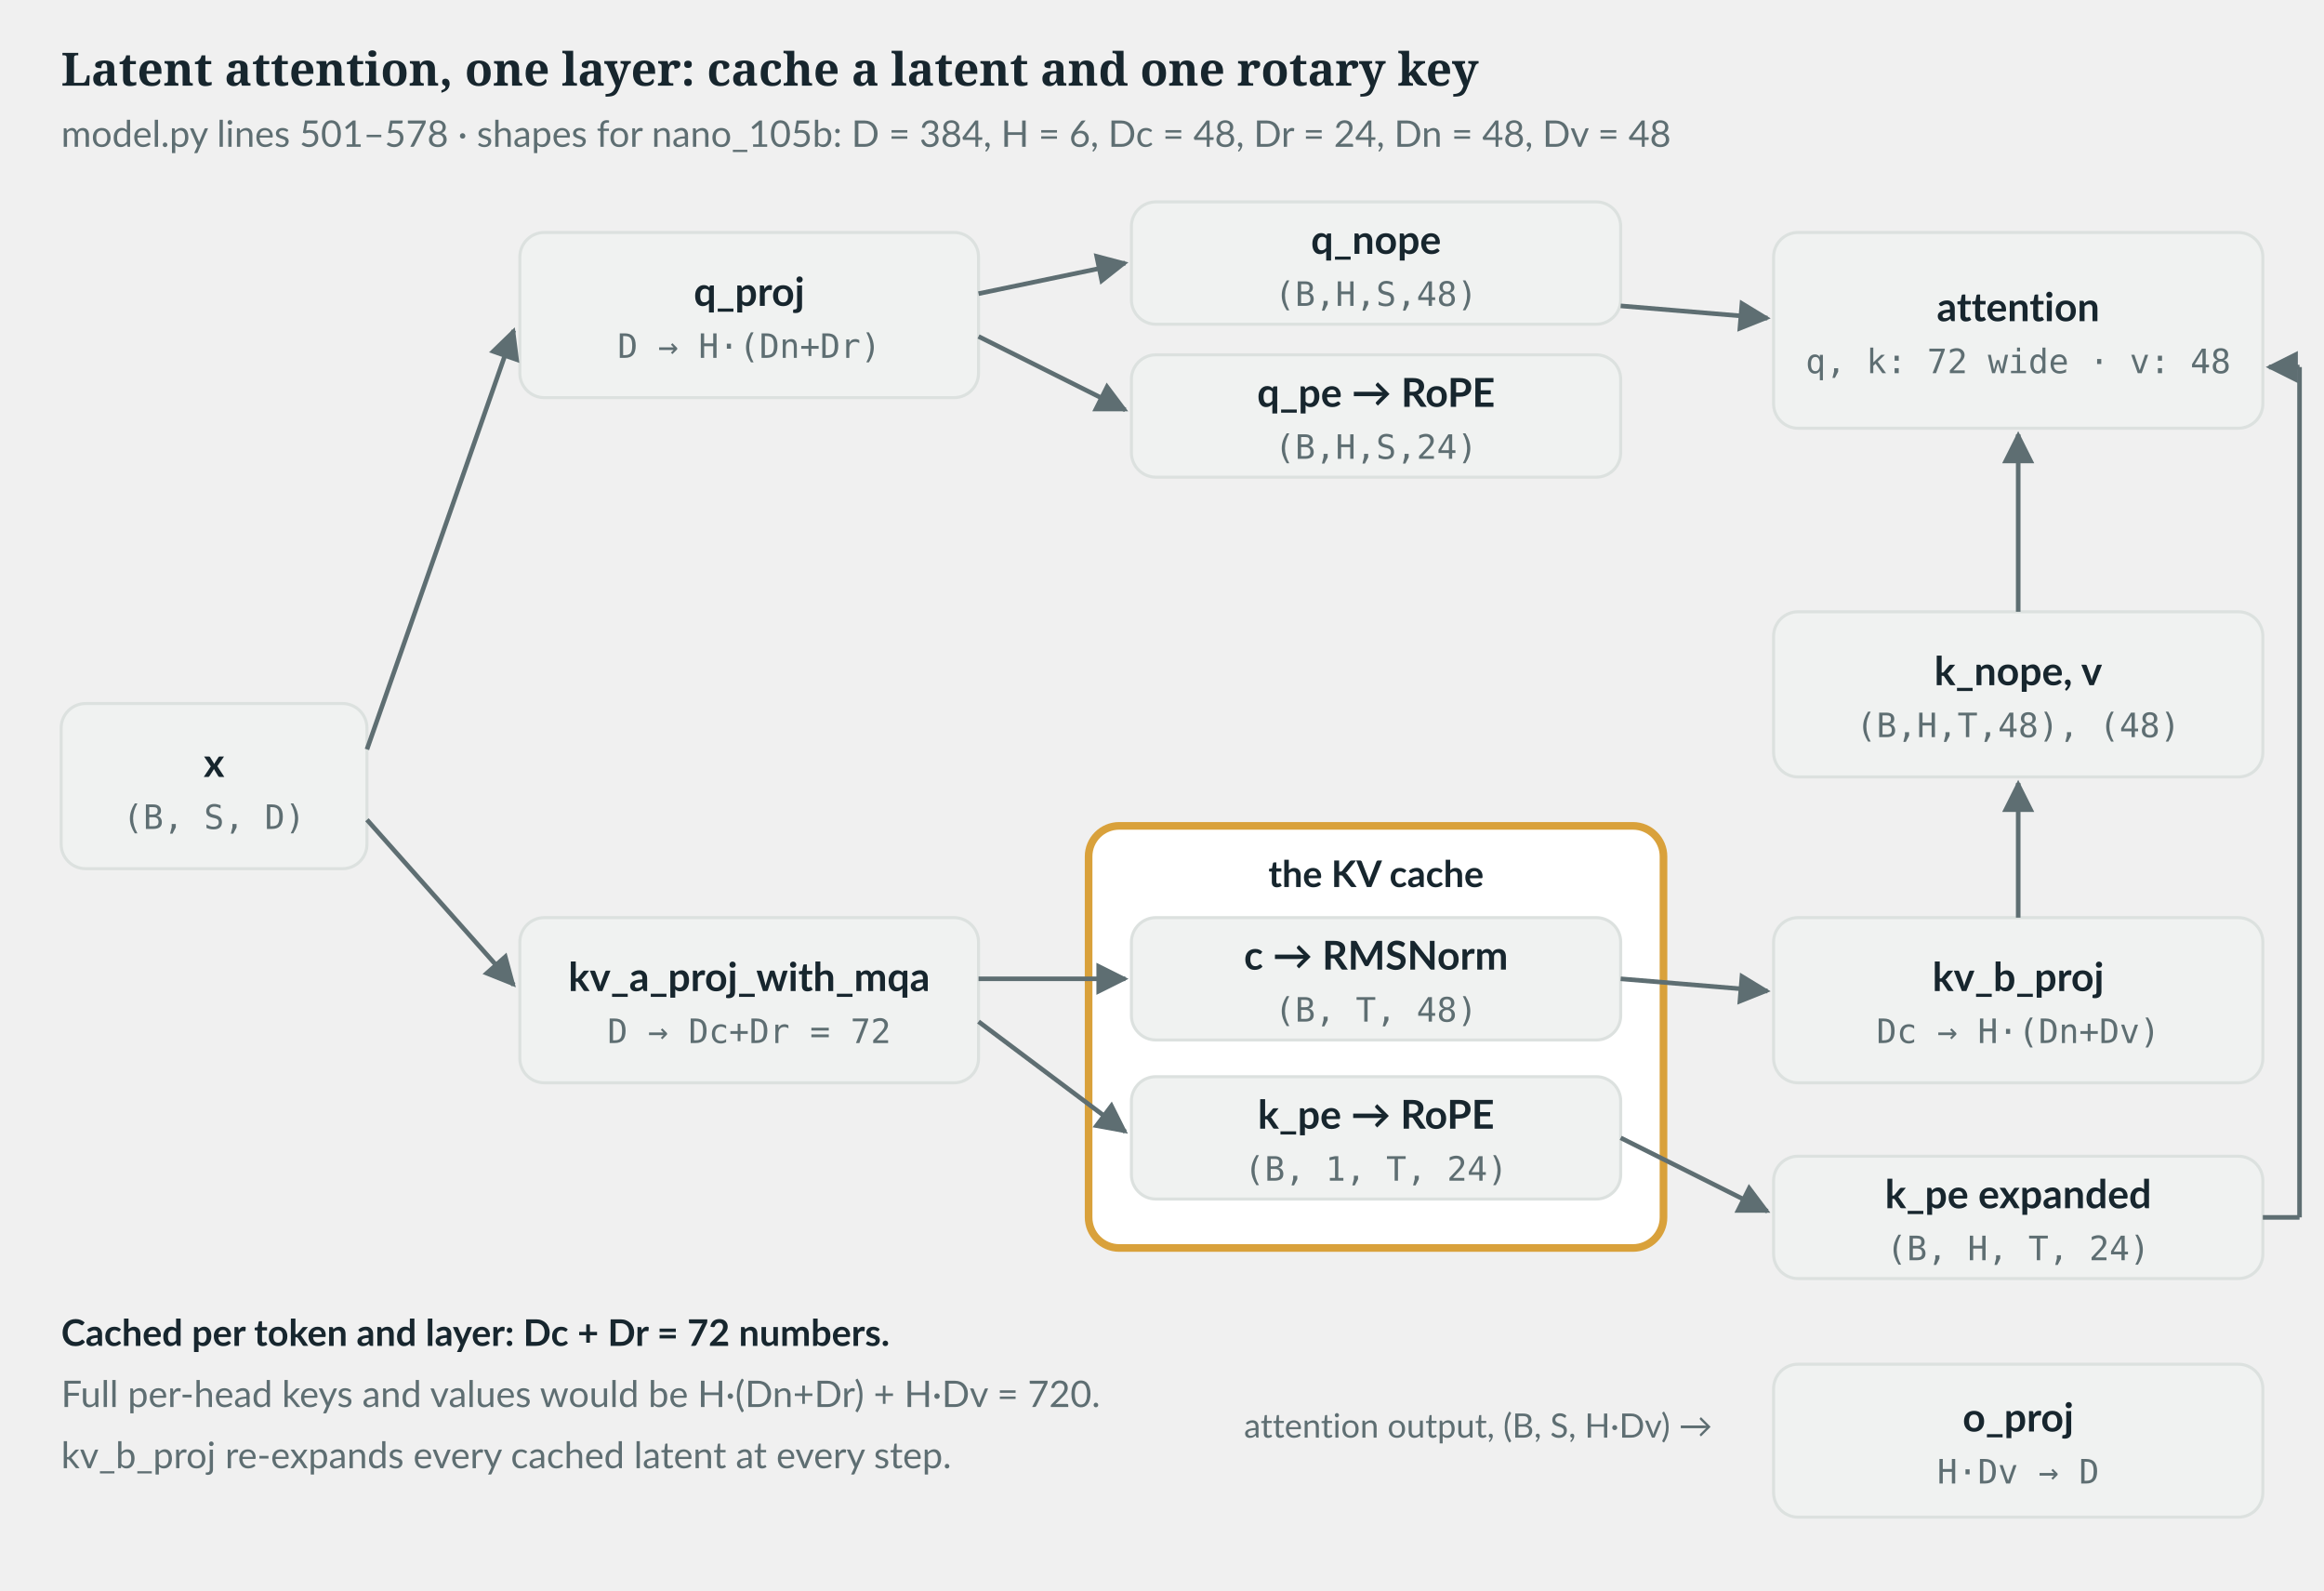
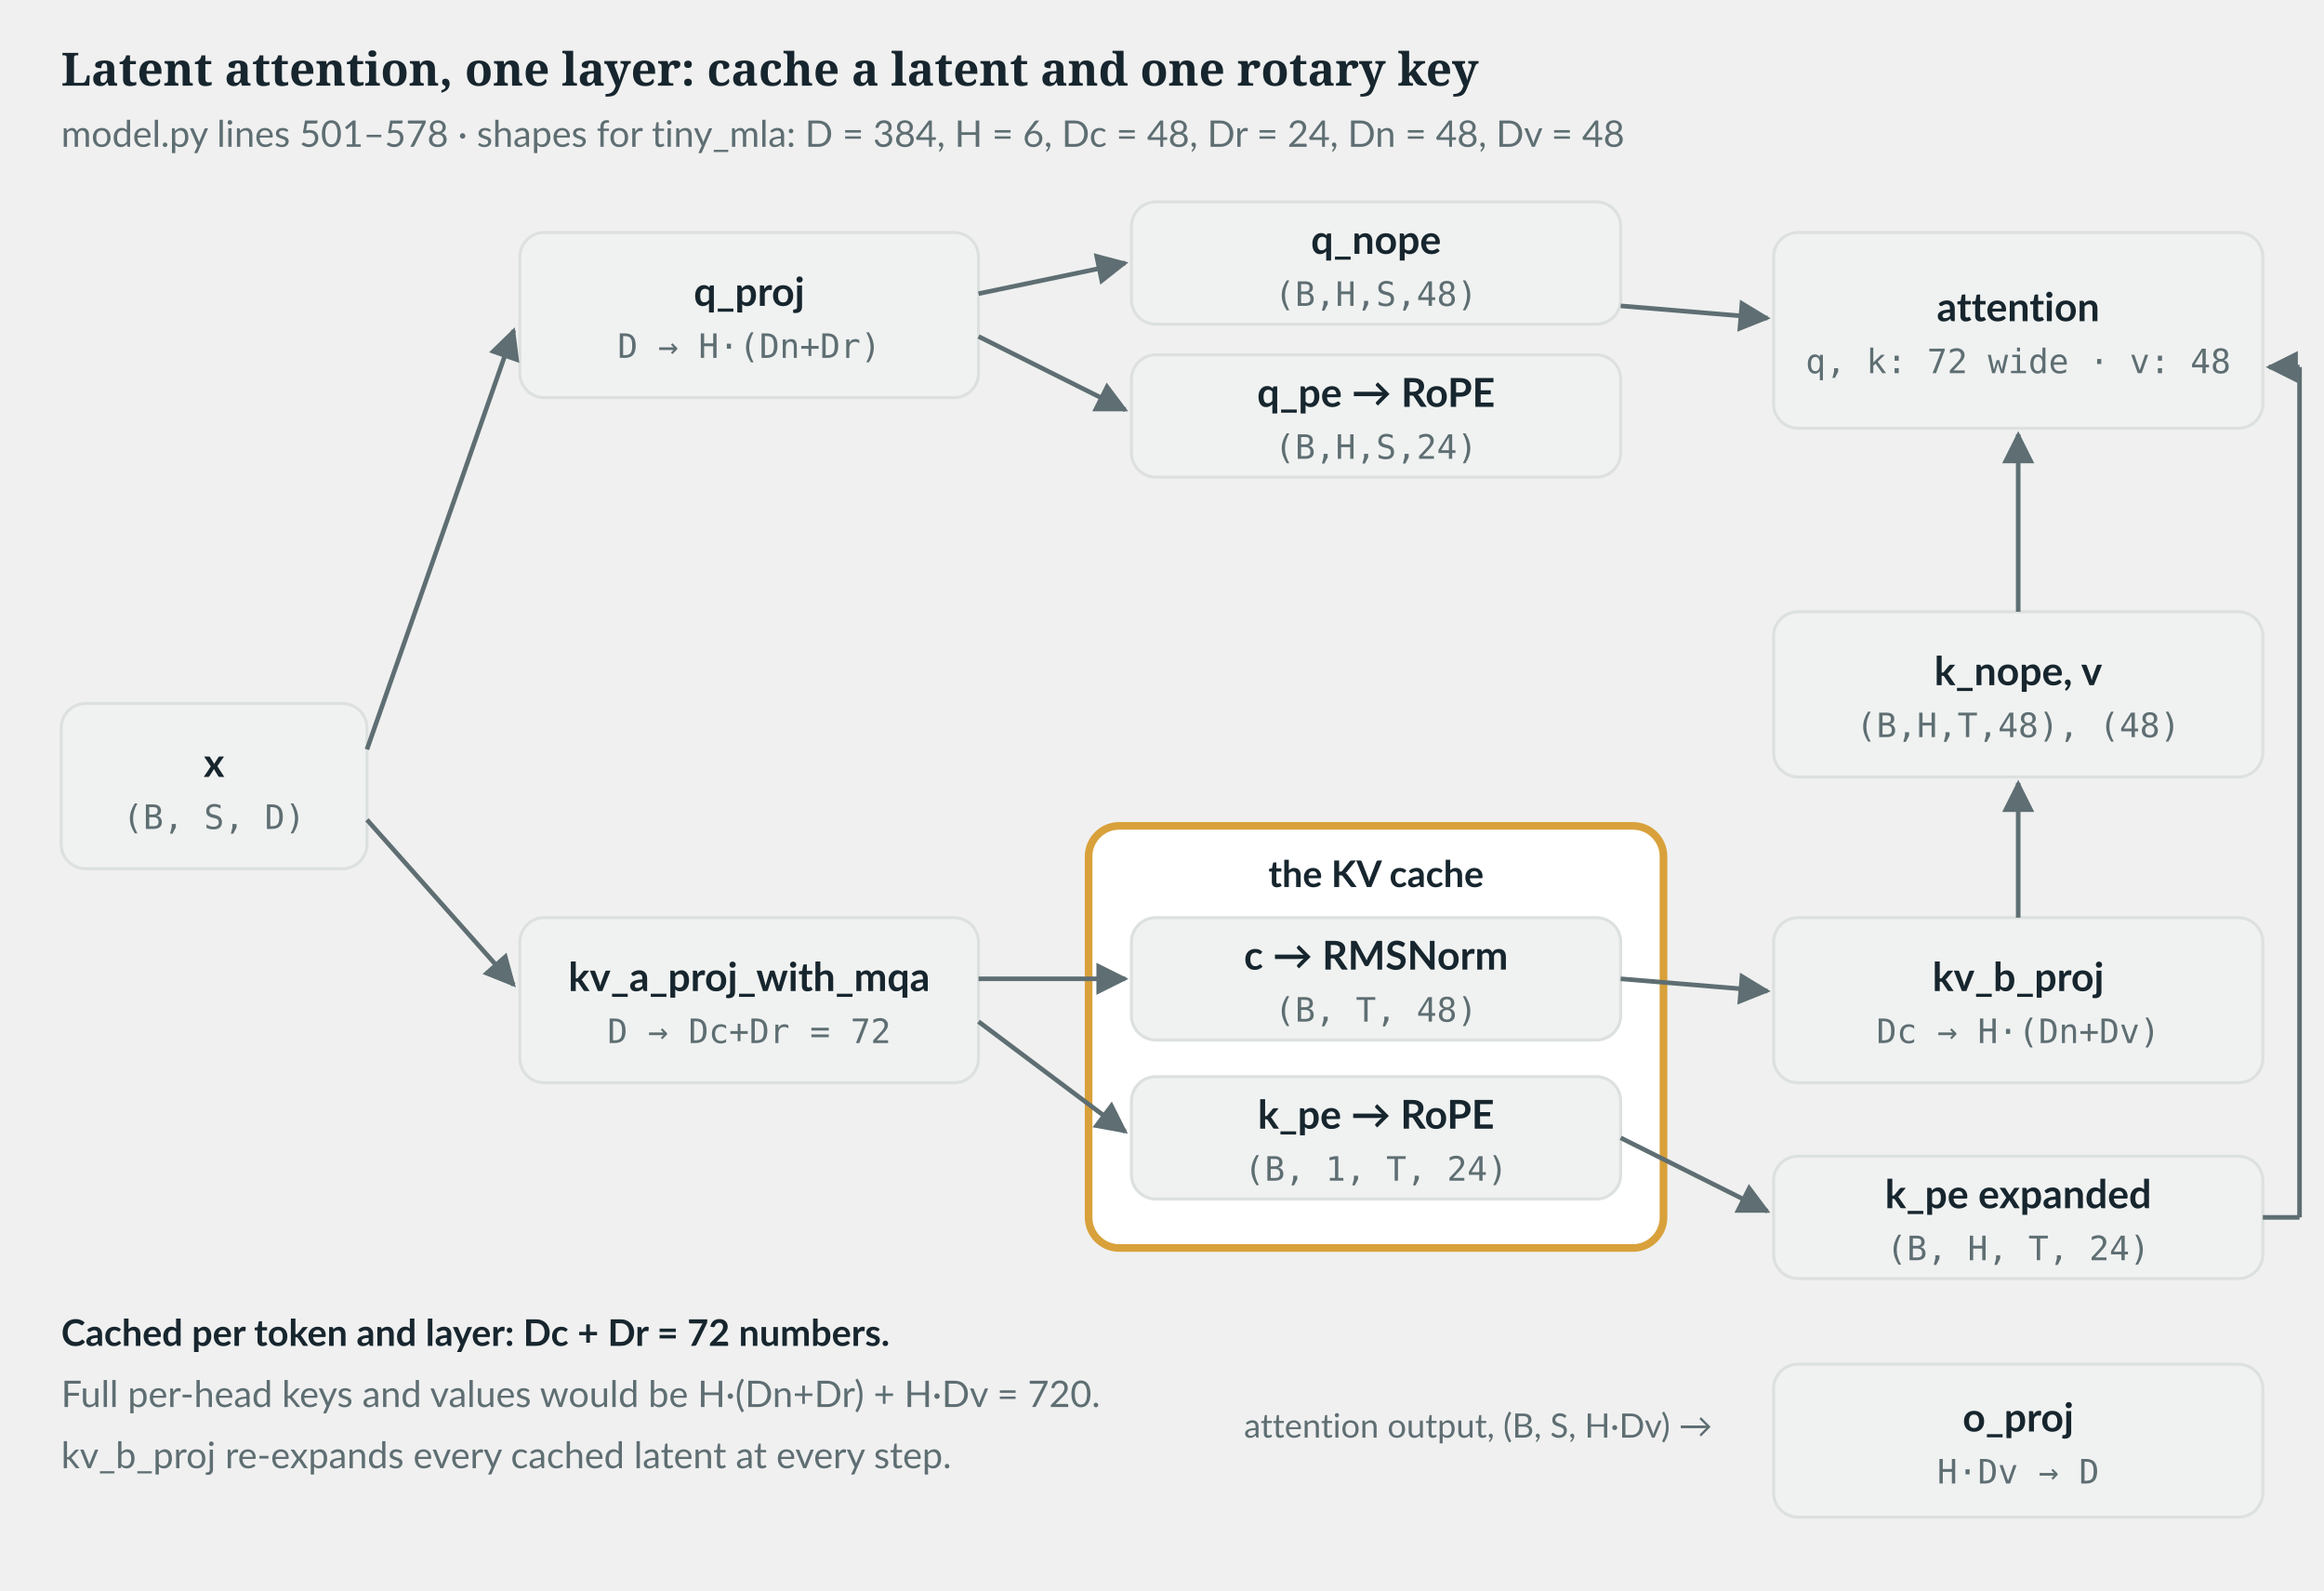
<svg xmlns="http://www.w3.org/2000/svg" viewBox="0 0 760 520" role="img" aria-labelledby="t d" class="figure-svg">
  <defs>
    <pattern id="hatch" width="6" height="6" patternUnits="userSpaceOnUse" patternTransform="rotate(45)">
      <line x1="0" y1="0" x2="0" y2="6" stroke="#DCE1DF" class="f-rule" stroke-width="2" />
    </pattern>
    <marker id="arrow" viewBox="0 0 10 10" refX="9" refY="5" markerWidth="7" markerHeight="7" orient="auto">
      <path d="M0,0 L10,5 L0,10 z" fill="#5E6E72" class="f-muted-fill" />
    </marker>
  </defs>
  <text x="20.0" y="28.0" class="f-ink" fill="#17262E" font-size="15" font-family="Lora, Georgia, serif" font-weight="700" text-anchor="start">Latent attention, one layer: cache a latent and one rotary key</text>
-   <text x="20.0" y="48.0" class="f-muted" fill="#5E6E72" font-size="12" font-family="Lato, 'Segoe UI', system-ui, sans-serif" font-weight="400" text-anchor="start">model.py lines 501–578 · shapes for nano_105b: D = 384, H = 6, Dc = 48, Dr = 24, Dn = 48, Dv = 48</text>
+   <text x="20.0" y="48.0" class="f-muted" fill="#5E6E72" font-size="12" font-family="Lato, 'Segoe UI', system-ui, sans-serif" font-weight="400" text-anchor="start">model.py lines 501–578 · shapes for tiny_mla: D = 384, H = 6, Dc = 48, Dr = 24, Dn = 48, Dv = 48</text>
  <rect x="20.0" y="230.0" width="100.0" height="54.0" rx="8" fill="#F0F2F1" class="f-card" stroke="#DCE1DF" stroke-width="1" />
  <text x="70.0" y="254.0" class="f-ink" fill="#17262E" font-size="13" font-family="Lato, 'Segoe UI', system-ui, sans-serif" font-weight="700" text-anchor="middle">x</text>
  <text x="70.0" y="271.0" class="f-muted" fill="#5E6E72" font-size="11" font-family="'JetBrains Mono', Consolas, monospace" font-weight="400" text-anchor="middle">(B, S, D)</text>
  <rect x="170.0" y="76.0" width="150.0" height="54.0" rx="8" fill="#F0F2F1" class="f-card" stroke="#DCE1DF" stroke-width="1" />
  <text x="245.0" y="100.0" class="f-ink" fill="#17262E" font-size="13" font-family="Lato, 'Segoe UI', system-ui, sans-serif" font-weight="700" text-anchor="middle">q_proj</text>
  <text x="245.0" y="117.0" class="f-muted" fill="#5E6E72" font-size="11" font-family="'JetBrains Mono', Consolas, monospace" font-weight="400" text-anchor="middle">D → H·(Dn+Dr)</text>
  <rect x="370.0" y="66.0" width="160.0" height="40.0" rx="8" fill="#F0F2F1" class="f-card" stroke="#DCE1DF" stroke-width="1" />
  <text x="450.0" y="83.0" class="f-ink" fill="#17262E" font-size="13" font-family="Lato, 'Segoe UI', system-ui, sans-serif" font-weight="700" text-anchor="middle">q_nope</text>
  <text x="450.0" y="100.0" class="f-muted" fill="#5E6E72" font-size="11" font-family="'JetBrains Mono', Consolas, monospace" font-weight="400" text-anchor="middle">(B,H,S,48)</text>
  <rect x="370.0" y="116.0" width="160.0" height="40.0" rx="8" fill="#F0F2F1" class="f-card" stroke="#DCE1DF" stroke-width="1" />
  <text x="450.0" y="133.0" class="f-ink" fill="#17262E" font-size="13" font-family="Lato, 'Segoe UI', system-ui, sans-serif" font-weight="700" text-anchor="middle">q_pe → RoPE</text>
  <text x="450.0" y="150.0" class="f-muted" fill="#5E6E72" font-size="11" font-family="'JetBrains Mono', Consolas, monospace" font-weight="400" text-anchor="middle">(B,H,S,24)</text>
  <line x1="120.0" y1="245.0" x2="168.0" y2="108.0" stroke="#5E6E72" class="f-muted-stroke" stroke-width="1.5" marker-end="url(#arrow)" />
  <line x1="320.0" y1="96.0" x2="368.0" y2="86.0" stroke="#5E6E72" class="f-muted-stroke" stroke-width="1.5" marker-end="url(#arrow)" />
  <line x1="320.0" y1="110.0" x2="368.0" y2="134.0" stroke="#5E6E72" class="f-muted-stroke" stroke-width="1.5" marker-end="url(#arrow)" />
  <rect x="170.0" y="300.0" width="150.0" height="54.0" rx="8" fill="#F0F2F1" class="f-card" stroke="#DCE1DF" stroke-width="1" />
  <text x="245.0" y="324.0" class="f-ink" fill="#17262E" font-size="13" font-family="Lato, 'Segoe UI', system-ui, sans-serif" font-weight="700" text-anchor="middle">kv_a_proj_with_mqa</text>
  <text x="245.0" y="341.0" class="f-muted" fill="#5E6E72" font-size="11" font-family="'JetBrains Mono', Consolas, monospace" font-weight="400" text-anchor="middle">D → Dc+Dr = 72</text>
  <line x1="120.0" y1="268.0" x2="168.0" y2="322.0" stroke="#5E6E72" class="f-muted-stroke" stroke-width="1.5" marker-end="url(#arrow)" />
  <rect x="356.0" y="270.0" width="188.0" height="138.0" rx="10" fill="#FFFFFF" class="f-paper" stroke="#D9A13B" stroke-width="2.5" />
  <text x="450.0" y="290.0" class="f-ink" fill="#17262E" font-size="12" font-family="Lato, 'Segoe UI', system-ui, sans-serif" font-weight="700" text-anchor="middle">the KV cache</text>
  <rect x="370.0" y="300.0" width="160.0" height="40.0" rx="8" fill="#F0F2F1" class="f-card" stroke="#DCE1DF" stroke-width="1" />
  <text x="450.0" y="317.0" class="f-ink" fill="#17262E" font-size="13" font-family="Lato, 'Segoe UI', system-ui, sans-serif" font-weight="700" text-anchor="middle">c → RMSNorm</text>
  <text x="450.0" y="334.0" class="f-muted" fill="#5E6E72" font-size="11" font-family="'JetBrains Mono', Consolas, monospace" font-weight="400" text-anchor="middle">(B, T, 48)</text>
  <rect x="370.0" y="352.0" width="160.0" height="40.0" rx="8" fill="#F0F2F1" class="f-card" stroke="#DCE1DF" stroke-width="1" />
  <text x="450.0" y="369.0" class="f-ink" fill="#17262E" font-size="13" font-family="Lato, 'Segoe UI', system-ui, sans-serif" font-weight="700" text-anchor="middle">k_pe → RoPE</text>
  <text x="450.0" y="386.0" class="f-muted" fill="#5E6E72" font-size="11" font-family="'JetBrains Mono', Consolas, monospace" font-weight="400" text-anchor="middle">(B, 1, T, 24)</text>
  <line x1="320.0" y1="320.0" x2="368.0" y2="320.0" stroke="#5E6E72" class="f-muted-stroke" stroke-width="1.5" marker-end="url(#arrow)" />
  <line x1="320.0" y1="334.0" x2="368.0" y2="370.0" stroke="#5E6E72" class="f-muted-stroke" stroke-width="1.5" marker-end="url(#arrow)" />
  <rect x="580.0" y="300.0" width="160.0" height="54.0" rx="8" fill="#F0F2F1" class="f-card" stroke="#DCE1DF" stroke-width="1" />
  <text x="660.0" y="324.0" class="f-ink" fill="#17262E" font-size="13" font-family="Lato, 'Segoe UI', system-ui, sans-serif" font-weight="700" text-anchor="middle">kv_b_proj</text>
  <text x="660.0" y="341.0" class="f-muted" fill="#5E6E72" font-size="11" font-family="'JetBrains Mono', Consolas, monospace" font-weight="400" text-anchor="middle">Dc → H·(Dn+Dv)</text>
  <line x1="530.0" y1="320.0" x2="578.0" y2="324.0" stroke="#5E6E72" class="f-muted-stroke" stroke-width="1.5" marker-end="url(#arrow)" />
  <rect x="580.0" y="378.0" width="160.0" height="40.0" rx="8" fill="#F0F2F1" class="f-card" stroke="#DCE1DF" stroke-width="1" />
  <text x="660.0" y="395.0" class="f-ink" fill="#17262E" font-size="13" font-family="Lato, 'Segoe UI', system-ui, sans-serif" font-weight="700" text-anchor="middle">k_pe expanded</text>
  <text x="660.0" y="412.0" class="f-muted" fill="#5E6E72" font-size="11" font-family="'JetBrains Mono', Consolas, monospace" font-weight="400" text-anchor="middle">(B, H, T, 24)</text>
  <line x1="530.0" y1="372.0" x2="578.0" y2="396.0" stroke="#5E6E72" class="f-muted-stroke" stroke-width="1.5" marker-end="url(#arrow)" />
  <rect x="580.0" y="200.0" width="160.0" height="54.0" rx="8" fill="#F0F2F1" class="f-card" stroke="#DCE1DF" stroke-width="1" />
  <text x="660.0" y="224.0" class="f-ink" fill="#17262E" font-size="13" font-family="Lato, 'Segoe UI', system-ui, sans-serif" font-weight="700" text-anchor="middle">k_nope, v</text>
  <text x="660.0" y="241.0" class="f-muted" fill="#5E6E72" font-size="11" font-family="'JetBrains Mono', Consolas, monospace" font-weight="400" text-anchor="middle">(B,H,T,48), (48)</text>
  <line x1="660.0" y1="300.0" x2="660.0" y2="256.0" stroke="#5E6E72" class="f-muted-stroke" stroke-width="1.5" marker-end="url(#arrow)" />
  <rect x="580.0" y="76.0" width="160.0" height="64.0" rx="8" fill="#F0F2F1" class="f-card" stroke="#DCE1DF" stroke-width="1" />
  <text x="660.0" y="105.0" class="f-ink" fill="#17262E" font-size="13" font-family="Lato, 'Segoe UI', system-ui, sans-serif" font-weight="700" text-anchor="middle">attention</text>
  <text x="660.0" y="122.0" class="f-muted" fill="#5E6E72" font-size="11" font-family="'JetBrains Mono', Consolas, monospace" font-weight="400" text-anchor="middle">q, k: 72 wide · v: 48</text>
  <line x1="530.0" y1="100.0" x2="578.0" y2="104.0" stroke="#5E6E72" class="f-muted-stroke" stroke-width="1.5" marker-end="url(#arrow)" />
  <line x1="660.0" y1="200.0" x2="660.0" y2="142.0" stroke="#5E6E72" class="f-muted-stroke" stroke-width="1.5" marker-end="url(#arrow)" />
  <line x1="740.0" y1="398.0" x2="752.0" y2="398.0" stroke="#5E6E72" class="f-muted-stroke" stroke-width="1.5" />
  <line x1="752.0" y1="398.0" x2="752.0" y2="120.0" stroke="#5E6E72" class="f-muted-stroke" stroke-width="1.5" />
  <line x1="752.0" y1="120.0" x2="742.0" y2="120.0" stroke="#5E6E72" class="f-muted-stroke" stroke-width="1.5" marker-end="url(#arrow)" />
  <rect x="580.0" y="446.0" width="160.0" height="50.0" rx="8" fill="#F0F2F1" class="f-card" stroke="#DCE1DF" stroke-width="1" />
  <text x="660.0" y="468.0" class="f-ink" fill="#17262E" font-size="13" font-family="Lato, 'Segoe UI', system-ui, sans-serif" font-weight="700" text-anchor="middle">o_proj</text>
  <text x="660.0" y="485.0" class="f-muted" fill="#5E6E72" font-size="11" font-family="'JetBrains Mono', Consolas, monospace" font-weight="400" text-anchor="middle">H·Dv → D</text>
  <text x="560.0" y="470.0" class="f-muted" fill="#5E6E72" font-size="11" font-family="Lato, 'Segoe UI', system-ui, sans-serif" font-weight="400" text-anchor="end">attention output, (B, S, H·Dv) →</text>
  <text x="20.0" y="440.0" class="f-ink" fill="#17262E" font-size="12" font-family="Lato, 'Segoe UI', system-ui, sans-serif" font-weight="700" text-anchor="start">Cached per token and layer: Dc + Dr = 72 numbers.</text>
  <text x="20.0" y="460.0" class="f-muted" fill="#5E6E72" font-size="12" font-family="Lato, 'Segoe UI', system-ui, sans-serif" font-weight="400" text-anchor="start">Full per-head keys and values would be H·(Dn+Dr) + H·Dv = 720.</text>
  <text x="20.0" y="480.0" class="f-muted" fill="#5E6E72" font-size="12" font-family="Lato, 'Segoe UI', system-ui, sans-serif" font-weight="400" text-anchor="start">kv_b_proj re-expands every cached latent at every step.</text>
</svg>
